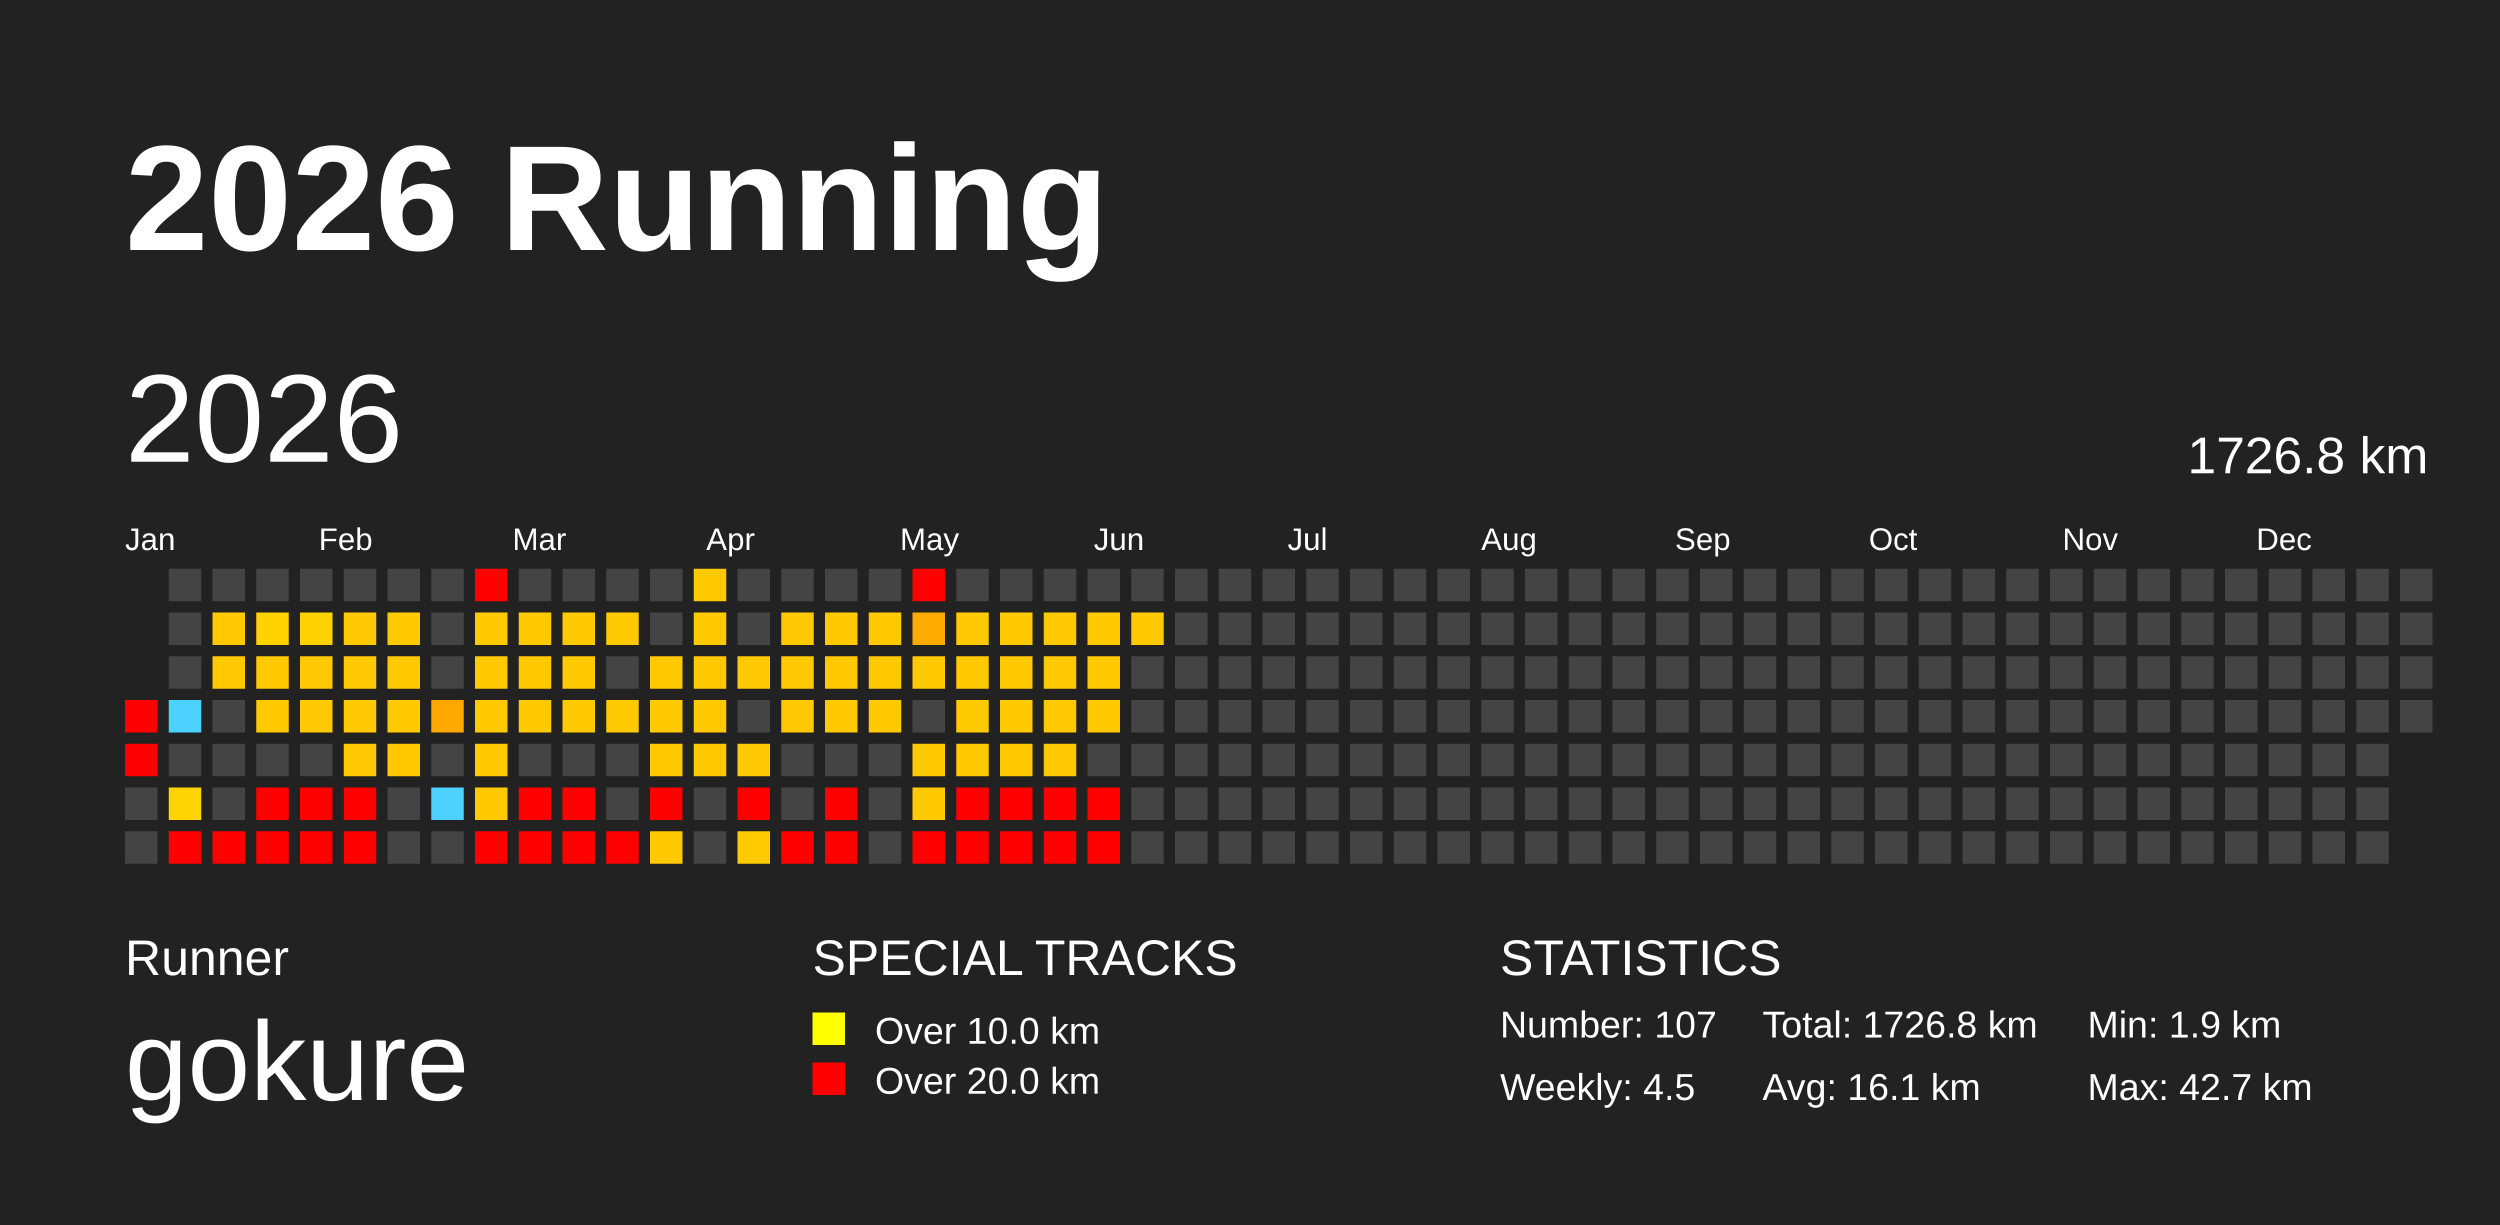
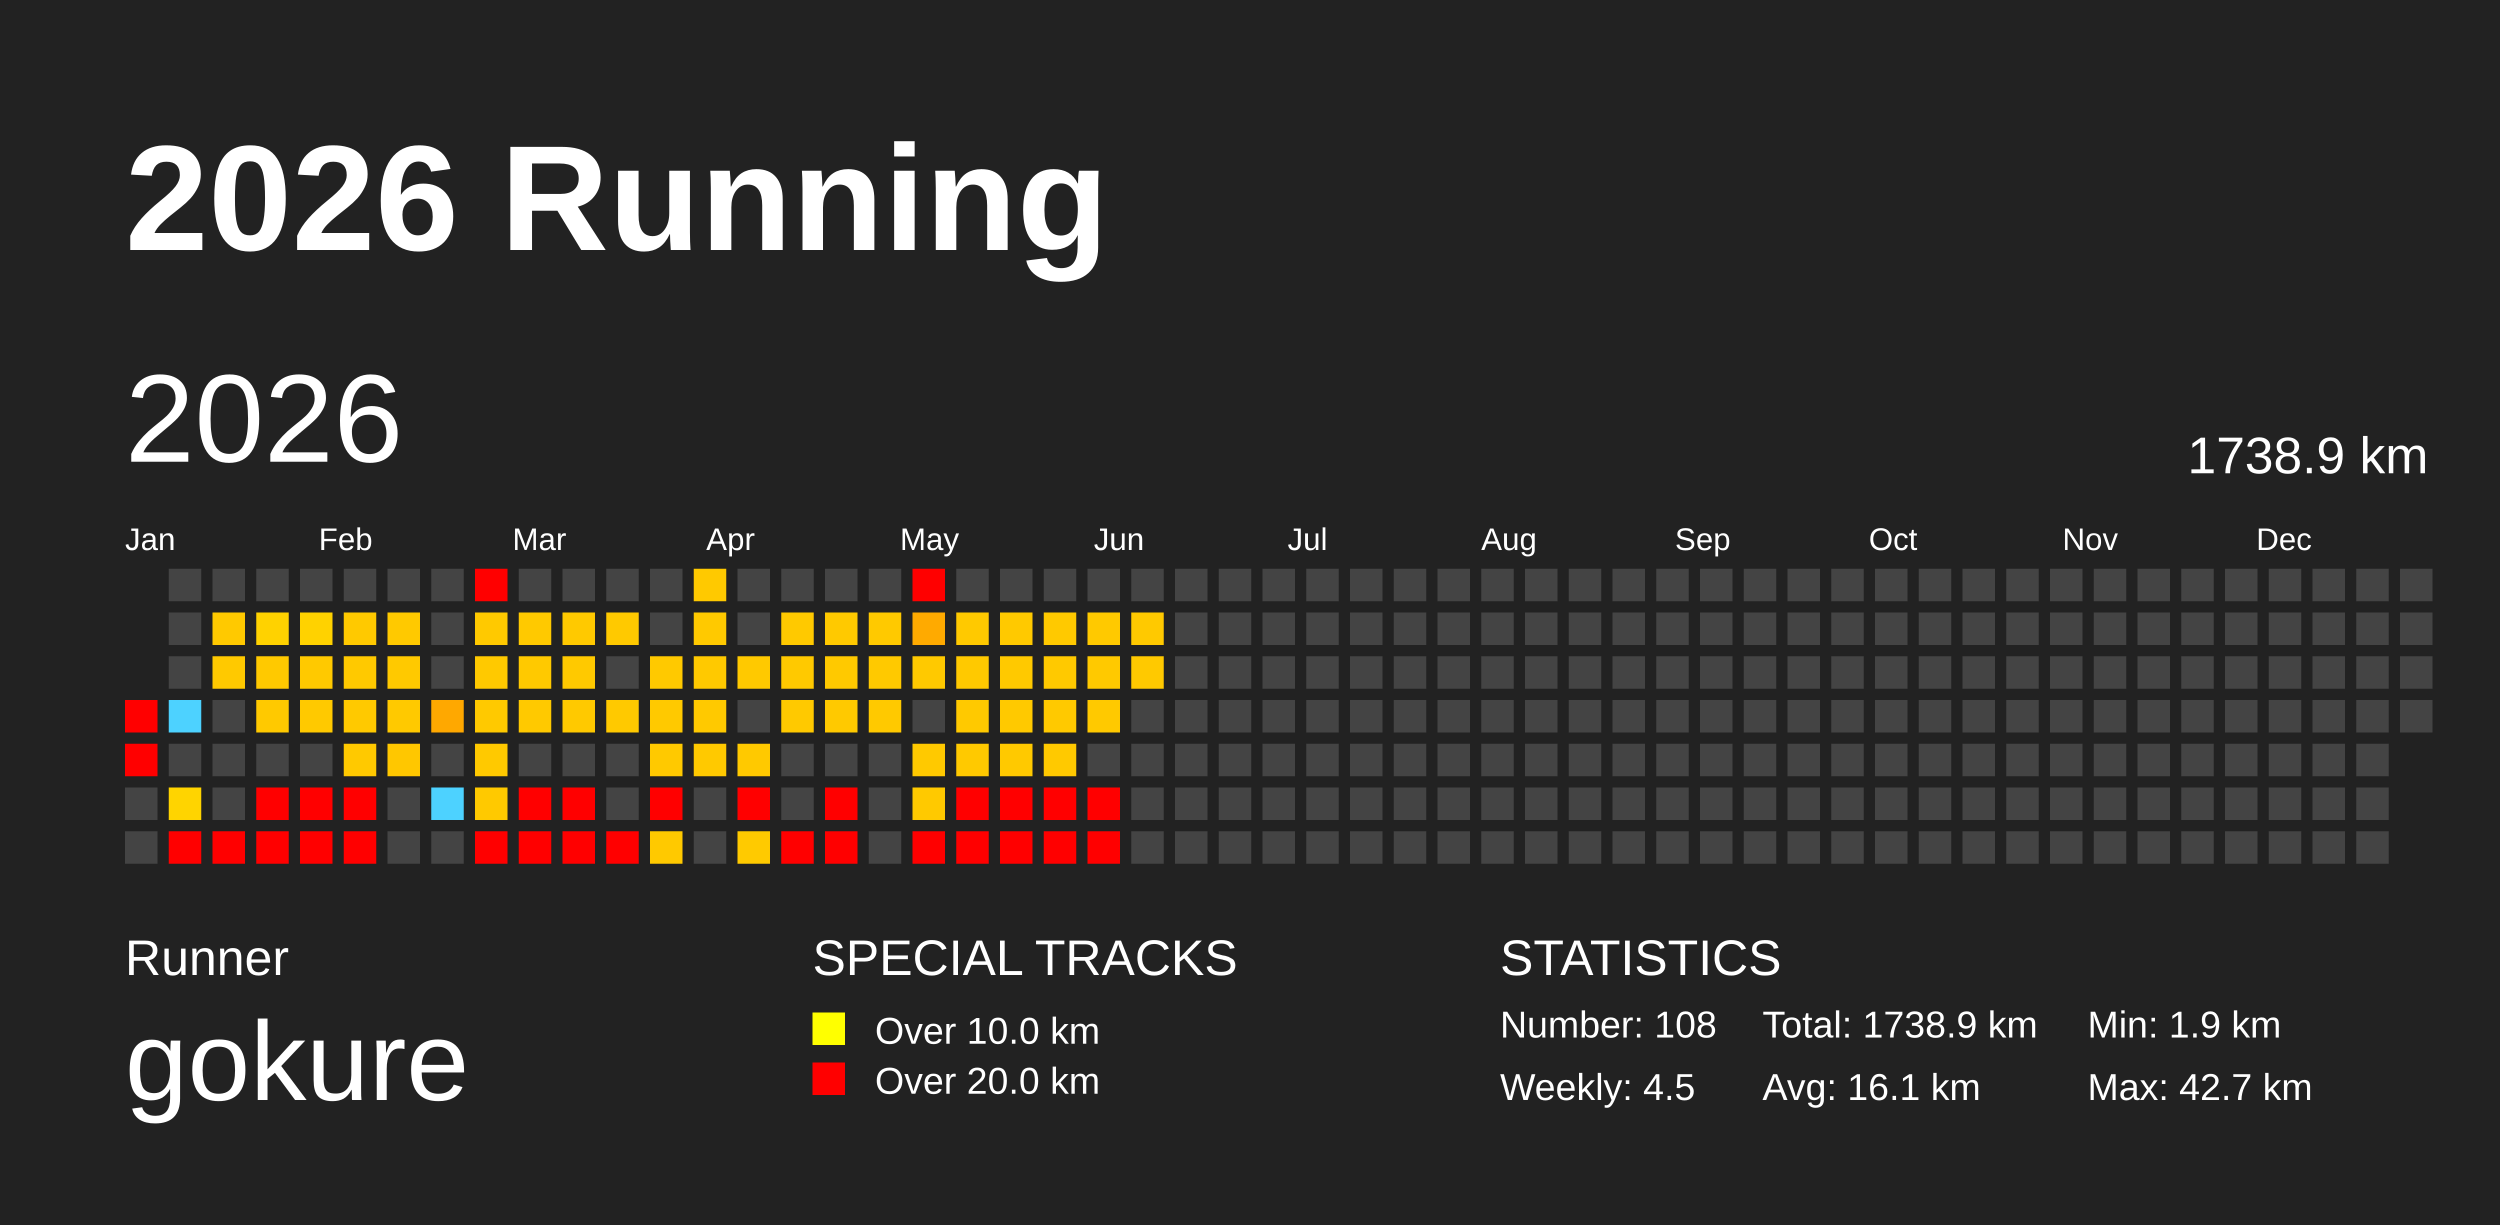
<svg xmlns="http://www.w3.org/2000/svg" baseProfile="full" height="98mm" version="1.1" viewBox="0,0,200,98" width="200mm">
  <defs>
    <pattern height="2" id="indoor-stripe" patternUnits="userSpaceOnUse" width="2">
      <line stroke="white" stroke-opacity="0.45" stroke-width="0.5" x1="0" x2="2" y1="2" y2="0" />
    </pattern>
  </defs>
  <rect fill="#222222" height="98" width="200" x="0" y="0" />
  <text fill="#FFFFFF" style="font-size:12px; font-family:Arial; font-weight:bold;" x="10" y="20">2026 Running</text>
  <text fill="#FFFFFF" style="font-size:4px; font-family:Arial" x="10" y="78">Runner</text>
  <text fill="#FFFFFF" style="font-size:9px; font-family:Arial" x="10" y="88">gokure</text>
  <text fill="#FFFFFF" style="font-size:4px; font-family:Arial" x="65" y="78">SPECIAL TRACKS</text>
  <rect fill="yellow" height="2.6" width="2.6" x="65" y="81" />
  <text fill="#FFFFFF" style="font-size:3px; font-family:Arial" x="70" y="83.5">Over 10.0 km</text>
  <rect fill="red" height="2.6" width="2.6" x="65" y="85" />
  <text fill="#FFFFFF" style="font-size:3px; font-family:Arial" x="70" y="87.5">Over 20.0 km</text>
  <text fill="#FFFFFF" style="font-size:4px; font-family:Arial" x="120" y="78">STATISTICS</text>
-   <text fill="#FFFFFF" style="font-size:3px; font-family:Arial" x="120" y="83">Number: 107</text>
+   <text fill="#FFFFFF" style="font-size:3px; font-family:Arial" x="120" y="83">Number: 108</text>
  <text fill="#FFFFFF" style="font-size:3px; font-family:Arial" x="120" y="88">Weekly: 4.5</text>
-   <text fill="#FFFFFF" style="font-size:3px; font-family:Arial" x="141" y="83">Total: 1726.8 km</text>
+   <text fill="#FFFFFF" style="font-size:3px; font-family:Arial" x="141" y="83">Total: 1738.9 km</text>
  <text fill="#FFFFFF" style="font-size:3px; font-family:Arial" x="141" y="88">Avg: 16.1 km</text>
  <text fill="#FFFFFF" style="font-size:3px; font-family:Arial" x="167" y="83">Min: 1.9 km</text>
  <text fill="#FFFFFF" style="font-size:3px; font-family:Arial" x="167" y="88">Max: 42.7 km</text>
  <text dominant-baseline="hanging" fill="#FFFFFF" style="font-size:10.0px; font-family:Arial;" x="10" y="30">2026</text>
-   <text dominant-baseline="hanging" fill="#FFFFFF" style="font-size:4.125px; font-family:Arial;" x="175" y="35">1726.8 km</text>
+   <text dominant-baseline="hanging" fill="#FFFFFF" style="font-size:4.125px; font-family:Arial;" x="175" y="35">1738.9 km</text>
  <text fill="#FFFFFF" style="font-size:2.5px; font-family:Arial" x="10.0" y="44">Jan</text>
  <text fill="#FFFFFF" style="font-size:2.5px; font-family:Arial" x="25.5" y="44">Feb</text>
  <text fill="#FFFFFF" style="font-size:2.5px; font-family:Arial" x="41.0" y="44">Mar</text>
  <text fill="#FFFFFF" style="font-size:2.5px; font-family:Arial" x="56.5" y="44">Apr</text>
  <text fill="#FFFFFF" style="font-size:2.5px; font-family:Arial" x="72.0" y="44">May</text>
  <text fill="#FFFFFF" style="font-size:2.5px; font-family:Arial" x="87.5" y="44">Jun</text>
  <text fill="#FFFFFF" style="font-size:2.5px; font-family:Arial" x="103.0" y="44">Jul</text>
  <text fill="#FFFFFF" style="font-size:2.5px; font-family:Arial" x="118.5" y="44">Aug</text>
  <text fill="#FFFFFF" style="font-size:2.5px; font-family:Arial" x="134.0" y="44">Sep</text>
  <text fill="#FFFFFF" style="font-size:2.5px; font-family:Arial" x="149.5" y="44">Oct</text>
  <text fill="#FFFFFF" style="font-size:2.5px; font-family:Arial" x="165.0" y="44">Nov</text>
  <text fill="#FFFFFF" style="font-size:2.5px; font-family:Arial" x="180.5" y="44">Dec</text>
  <rect fill="red" height="2.6" width="2.6" x="10.0" y="56.0" />
  <rect fill="red" height="2.6" width="2.6" x="10.0" y="59.5" />
  <rect fill="#444444" height="2.6" width="2.6" x="10.0" y="63.0" />
  <rect fill="#444444" height="2.6" width="2.6" x="10.0" y="66.5" />
  <rect fill="#444444" height="2.6" width="2.6" x="13.5" y="45.5" />
  <rect fill="#444444" height="2.6" width="2.6" x="13.5" y="49.0" />
  <rect fill="#444444" height="2.6" width="2.6" x="13.5" y="52.5" />
  <rect fill="#4dd2ff" height="2.6" width="2.6" x="13.5" y="56.0" />
  <rect fill="#444444" height="2.6" width="2.6" x="13.5" y="59.5" />
  <rect fill="#ffd400" height="2.6" width="2.6" x="13.5" y="63.0" />
  <rect fill="red" height="2.6" width="2.6" x="13.5" y="66.5" />
  <rect fill="#444444" height="2.6" width="2.6" x="17.0" y="45.5" />
  <rect fill="#ffc900" height="2.6" width="2.6" x="17.0" y="49.0" />
  <rect fill="#ffc900" height="2.6" width="2.6" x="17.0" y="52.5" />
  <rect fill="#444444" height="2.6" width="2.6" x="17.0" y="56.0" />
  <rect fill="#444444" height="2.6" width="2.6" x="17.0" y="59.5" />
  <rect fill="#444444" height="2.6" width="2.6" x="17.0" y="63.0" />
  <rect fill="red" height="2.6" width="2.6" x="17.0" y="66.5" />
  <rect fill="#444444" height="2.6" width="2.6" x="20.5" y="45.5" />
  <rect fill="#ffd200" height="2.6" width="2.6" x="20.5" y="49.0" />
  <rect fill="#ffc900" height="2.6" width="2.6" x="20.5" y="52.5" />
  <rect fill="#ffc900" height="2.6" width="2.6" x="20.5" y="56.0" />
  <rect fill="#444444" height="2.6" width="2.6" x="20.5" y="59.5" />
  <rect fill="red" height="2.6" width="2.6" x="20.5" y="63.0" />
  <rect fill="red" height="2.6" width="2.6" x="20.5" y="66.5" />
  <rect fill="#444444" height="2.6" width="2.6" x="24.0" y="45.5" />
  <rect fill="#ffd200" height="2.6" width="2.6" x="24.0" y="49.0" />
  <rect fill="#ffc900" height="2.6" width="2.6" x="24.0" y="52.5" />
  <rect fill="#ffc900" height="2.6" width="2.6" x="24.0" y="56.0" />
  <rect fill="#444444" height="2.6" width="2.6" x="24.0" y="59.5" />
  <rect fill="red" height="2.6" width="2.6" x="24.0" y="63.0" />
  <rect fill="red" height="2.6" width="2.6" x="24.0" y="66.5" />
  <rect fill="#444444" height="2.6" width="2.6" x="27.5" y="45.5" />
  <rect fill="#ffc900" height="2.6" width="2.6" x="27.5" y="49.0" />
  <rect fill="#ffc900" height="2.6" width="2.6" x="27.5" y="52.5" />
  <rect fill="#ffc900" height="2.6" width="2.6" x="27.5" y="56.0" />
  <rect fill="#ffc900" height="2.6" width="2.6" x="27.5" y="59.5" />
  <rect fill="red" height="2.6" width="2.6" x="27.5" y="63.0" />
  <rect fill="red" height="2.6" width="2.6" x="27.5" y="66.5" />
  <rect fill="#444444" height="2.6" width="2.6" x="31.0" y="45.5" />
  <rect fill="#ffc900" height="2.6" width="2.6" x="31.0" y="49.0" />
  <rect fill="#ffc900" height="2.6" width="2.6" x="31.0" y="52.5" />
  <rect fill="#ffc900" height="2.6" width="2.6" x="31.0" y="56.0" />
  <rect fill="#ffc700" height="2.6" width="2.6" x="31.0" y="59.5" />
  <rect fill="#444444" height="2.6" width="2.6" x="31.0" y="63.0" />
  <rect fill="#444444" height="2.6" width="2.6" x="31.0" y="66.5" />
  <rect fill="#444444" height="2.6" width="2.6" x="34.5" y="45.5" />
  <rect fill="#444444" height="2.6" width="2.6" x="34.5" y="49.0" />
  <rect fill="#444444" height="2.6" width="2.6" x="34.5" y="52.5" />
  <rect fill="#ffa800" height="2.6" width="2.6" x="34.5" y="56.0" />
  <rect fill="#444444" height="2.6" width="2.6" x="34.5" y="59.5" />
  <rect fill="#4dd2ff" height="2.6" width="2.6" x="34.5" y="63.0" />
  <rect fill="#444444" height="2.6" width="2.6" x="34.5" y="66.5" />
  <rect fill="red" height="2.6" width="2.6" x="38.0" y="45.5" />
  <rect fill="#ffc900" height="2.6" width="2.6" x="38.0" y="49.0" />
  <rect fill="#ffc900" height="2.6" width="2.6" x="38.0" y="52.5" />
  <rect fill="#ffc900" height="2.6" width="2.6" x="38.0" y="56.0" />
  <rect fill="#ffc900" height="2.6" width="2.6" x="38.0" y="59.5" />
  <rect fill="#ffc900" height="2.6" width="2.6" x="38.0" y="63.0" />
  <rect fill="red" height="2.6" width="2.6" x="38.0" y="66.5" />
  <rect fill="#444444" height="2.6" width="2.6" x="41.5" y="45.5" />
  <rect fill="#ffc900" height="2.6" width="2.6" x="41.5" y="49.0" />
  <rect fill="#ffc900" height="2.6" width="2.6" x="41.5" y="52.5" />
  <rect fill="#ffc900" height="2.6" width="2.6" x="41.5" y="56.0" />
  <rect fill="#444444" height="2.6" width="2.6" x="41.5" y="59.5" />
  <rect fill="red" height="2.6" width="2.6" x="41.5" y="63.0" />
  <rect fill="red" height="2.6" width="2.6" x="41.5" y="66.5" />
  <rect fill="#444444" height="2.6" width="2.6" x="45.0" y="45.5" />
  <rect fill="#ffc900" height="2.6" width="2.6" x="45.0" y="49.0" />
  <rect fill="#ffc900" height="2.6" width="2.6" x="45.0" y="52.5" />
  <rect fill="#ffc900" height="2.6" width="2.6" x="45.0" y="56.0" />
  <rect fill="#444444" height="2.6" width="2.6" x="45.0" y="59.5" />
  <rect fill="red" height="2.6" width="2.6" x="45.0" y="63.0" />
  <rect fill="red" height="2.6" width="2.6" x="45.0" y="66.5" />
  <rect fill="#444444" height="2.6" width="2.6" x="48.5" y="45.5" />
  <rect fill="#ffc900" height="2.6" width="2.6" x="48.5" y="49.0" />
  <rect fill="#444444" height="2.6" width="2.6" x="48.5" y="52.5" />
  <rect fill="#ffc900" height="2.6" width="2.6" x="48.5" y="56.0" />
  <rect fill="#444444" height="2.6" width="2.6" x="48.5" y="59.5" />
  <rect fill="#444444" height="2.6" width="2.6" x="48.5" y="63.0" />
  <rect fill="red" height="2.6" width="2.6" x="48.5" y="66.5" />
  <rect fill="#444444" height="2.6" width="2.6" x="52.0" y="45.5" />
  <rect fill="#444444" height="2.6" width="2.6" x="52.0" y="49.0" />
  <rect fill="#ffc900" height="2.6" width="2.6" x="52.0" y="52.5" />
  <rect fill="#ffc900" height="2.6" width="2.6" x="52.0" y="56.0" />
  <rect fill="#ffc900" height="2.6" width="2.6" x="52.0" y="59.5" />
  <rect fill="red" height="2.6" width="2.6" x="52.0" y="63.0" />
  <rect fill="#ffc900" height="2.6" width="2.6" x="52.0" y="66.5" />
  <rect fill="#ffc900" height="2.6" width="2.6" x="55.5" y="45.5" />
  <rect fill="#ffc900" height="2.6" width="2.6" x="55.5" y="49.0" />
  <rect fill="#ffc900" height="2.6" width="2.6" x="55.5" y="52.5" />
  <rect fill="#ffc900" height="2.6" width="2.6" x="55.5" y="56.0" />
  <rect fill="#ffc900" height="2.6" width="2.6" x="55.5" y="59.5" />
  <rect fill="#444444" height="2.6" width="2.6" x="55.5" y="63.0" />
  <rect fill="#444444" height="2.6" width="2.6" x="55.5" y="66.5" />
  <rect fill="#444444" height="2.6" width="2.6" x="59.0" y="45.5" />
  <rect fill="#444444" height="2.6" width="2.6" x="59.0" y="49.0" />
  <rect fill="#ffc900" height="2.6" width="2.6" x="59.0" y="52.5" />
  <rect fill="#444444" height="2.6" width="2.6" x="59.0" y="56.0" />
  <rect fill="#ffc900" height="2.6" width="2.6" x="59.0" y="59.5" />
  <rect fill="red" height="2.6" width="2.6" x="59.0" y="63.0" />
  <rect fill="#ffca00" height="2.6" width="2.6" x="59.0" y="66.5" />
  <rect fill="#444444" height="2.6" width="2.6" x="62.5" y="45.5" />
  <rect fill="#ffc900" height="2.6" width="2.6" x="62.5" y="49.0" />
  <rect fill="#ffc900" height="2.6" width="2.6" x="62.5" y="52.5" />
  <rect fill="#ffc900" height="2.6" width="2.6" x="62.5" y="56.0" />
  <rect fill="#444444" height="2.6" width="2.6" x="62.5" y="59.5" />
  <rect fill="#444444" height="2.6" width="2.6" x="62.5" y="63.0" />
  <rect fill="red" height="2.6" width="2.6" x="62.5" y="66.5" />
  <rect fill="#444444" height="2.6" width="2.6" x="66.0" y="45.5" />
  <rect fill="#ffc900" height="2.6" width="2.6" x="66.0" y="49.0" />
  <rect fill="#ffc900" height="2.6" width="2.6" x="66.0" y="52.5" />
  <rect fill="#ffc900" height="2.6" width="2.6" x="66.0" y="56.0" />
  <rect fill="#444444" height="2.6" width="2.6" x="66.0" y="59.5" />
  <rect fill="red" height="2.6" width="2.6" x="66.0" y="63.0" />
  <rect fill="red" height="2.6" width="2.6" x="66.0" y="66.5" />
  <rect fill="#444444" height="2.6" width="2.6" x="69.5" y="45.5" />
  <rect fill="#ffc900" height="2.6" width="2.6" x="69.5" y="49.0" />
  <rect fill="#ffc900" height="2.6" width="2.6" x="69.5" y="52.5" />
  <rect fill="#ffc900" height="2.6" width="2.6" x="69.5" y="56.0" />
  <rect fill="#444444" height="2.6" width="2.6" x="69.5" y="59.5" />
  <rect fill="#444444" height="2.6" width="2.6" x="69.5" y="63.0" />
  <rect fill="#444444" height="2.6" width="2.6" x="69.5" y="66.5" />
  <rect fill="red" height="2.6" width="2.6" x="73.0" y="45.5" />
  <rect fill="#ffaa00" height="2.6" width="2.6" x="73.0" y="49.0" />
  <rect fill="#ffc900" height="2.6" width="2.6" x="73.0" y="52.5" />
  <rect fill="#444444" height="2.6" width="2.6" x="73.0" y="56.0" />
  <rect fill="#ffc900" height="2.6" width="2.6" x="73.0" y="59.5" />
  <rect fill="#ffc900" height="2.6" width="2.6" x="73.0" y="63.0" />
  <rect fill="red" height="2.6" width="2.6" x="73.0" y="66.5" />
  <rect fill="#444444" height="2.6" width="2.6" x="76.5" y="45.5" />
  <rect fill="#ffc900" height="2.6" width="2.6" x="76.5" y="49.0" />
  <rect fill="#ffc900" height="2.6" width="2.6" x="76.5" y="52.5" />
  <rect fill="#ffc900" height="2.6" width="2.6" x="76.5" y="56.0" />
  <rect fill="#ffc900" height="2.6" width="2.6" x="76.5" y="59.5" />
  <rect fill="red" height="2.6" width="2.6" x="76.5" y="63.0" />
  <rect fill="red" height="2.6" width="2.6" x="76.5" y="66.5" />
  <rect fill="#444444" height="2.6" width="2.6" x="80.0" y="45.5" />
  <rect fill="#ffc900" height="2.6" width="2.6" x="80.0" y="49.0" />
  <rect fill="#ffc900" height="2.6" width="2.6" x="80.0" y="52.5" />
  <rect fill="#ffc900" height="2.6" width="2.6" x="80.0" y="56.0" />
  <rect fill="#ffc900" height="2.6" width="2.6" x="80.0" y="59.5" />
  <rect fill="red" height="2.6" width="2.6" x="80.0" y="63.0" />
  <rect fill="red" height="2.6" width="2.6" x="80.0" y="66.5" />
  <rect fill="#444444" height="2.6" width="2.6" x="83.5" y="45.5" />
  <rect fill="#ffc900" height="2.6" width="2.6" x="83.5" y="49.0" />
  <rect fill="#ffc900" height="2.6" width="2.6" x="83.5" y="52.5" />
  <rect fill="#ffc900" height="2.6" width="2.6" x="83.5" y="56.0" />
  <rect fill="#ffc900" height="2.6" width="2.6" x="83.5" y="59.5" />
  <rect fill="red" height="2.6" width="2.6" x="83.5" y="63.0" />
  <rect fill="red" height="2.6" width="2.6" x="83.5" y="66.5" />
  <rect fill="#444444" height="2.6" width="2.6" x="87.0" y="45.5" />
  <rect fill="#ffc900" height="2.6" width="2.6" x="87.0" y="49.0" />
  <rect fill="#ffc900" height="2.6" width="2.6" x="87.0" y="52.5" />
  <rect fill="#ffc900" height="2.6" width="2.6" x="87.0" y="56.0" />
  <rect fill="#444444" height="2.6" width="2.6" x="87.0" y="59.5" />
  <rect fill="red" height="2.6" width="2.6" x="87.0" y="63.0" />
  <rect fill="red" height="2.6" width="2.6" x="87.0" y="66.5" />
  <rect fill="#444444" height="2.6" width="2.6" x="90.5" y="45.5" />
  <rect fill="#ffc900" height="2.6" width="2.6" x="90.5" y="49.0" />
-   <rect fill="#444444" height="2.6" width="2.6" x="90.5" y="52.5" />
+   <rect fill="#ffc900" height="2.6" width="2.6" x="90.5" y="52.5" />
  <rect fill="#444444" height="2.6" width="2.6" x="90.5" y="56.0" />
  <rect fill="#444444" height="2.6" width="2.6" x="90.5" y="59.5" />
  <rect fill="#444444" height="2.6" width="2.6" x="90.5" y="63.0" />
  <rect fill="#444444" height="2.6" width="2.6" x="90.5" y="66.5" />
  <rect fill="#444444" height="2.6" width="2.6" x="94.0" y="45.5" />
  <rect fill="#444444" height="2.6" width="2.6" x="94.0" y="49.0" />
  <rect fill="#444444" height="2.6" width="2.6" x="94.0" y="52.5" />
  <rect fill="#444444" height="2.6" width="2.6" x="94.0" y="56.0" />
  <rect fill="#444444" height="2.6" width="2.6" x="94.0" y="59.5" />
  <rect fill="#444444" height="2.6" width="2.6" x="94.0" y="63.0" />
  <rect fill="#444444" height="2.6" width="2.6" x="94.0" y="66.5" />
  <rect fill="#444444" height="2.6" width="2.6" x="97.5" y="45.5" />
  <rect fill="#444444" height="2.6" width="2.6" x="97.5" y="49.0" />
  <rect fill="#444444" height="2.6" width="2.6" x="97.5" y="52.5" />
  <rect fill="#444444" height="2.6" width="2.6" x="97.5" y="56.0" />
  <rect fill="#444444" height="2.6" width="2.6" x="97.5" y="59.5" />
  <rect fill="#444444" height="2.6" width="2.6" x="97.5" y="63.0" />
  <rect fill="#444444" height="2.6" width="2.6" x="97.5" y="66.5" />
  <rect fill="#444444" height="2.6" width="2.6" x="101.0" y="45.5" />
  <rect fill="#444444" height="2.6" width="2.6" x="101.0" y="49.0" />
  <rect fill="#444444" height="2.6" width="2.6" x="101.0" y="52.5" />
  <rect fill="#444444" height="2.6" width="2.6" x="101.0" y="56.0" />
  <rect fill="#444444" height="2.6" width="2.6" x="101.0" y="59.5" />
  <rect fill="#444444" height="2.6" width="2.6" x="101.0" y="63.0" />
  <rect fill="#444444" height="2.6" width="2.6" x="101.0" y="66.5" />
  <rect fill="#444444" height="2.6" width="2.6" x="104.5" y="45.5" />
  <rect fill="#444444" height="2.6" width="2.6" x="104.5" y="49.0" />
  <rect fill="#444444" height="2.6" width="2.6" x="104.5" y="52.5" />
  <rect fill="#444444" height="2.6" width="2.6" x="104.5" y="56.0" />
  <rect fill="#444444" height="2.6" width="2.6" x="104.5" y="59.5" />
  <rect fill="#444444" height="2.6" width="2.6" x="104.5" y="63.0" />
  <rect fill="#444444" height="2.6" width="2.6" x="104.5" y="66.5" />
  <rect fill="#444444" height="2.6" width="2.6" x="108.0" y="45.5" />
  <rect fill="#444444" height="2.6" width="2.6" x="108.0" y="49.0" />
  <rect fill="#444444" height="2.6" width="2.6" x="108.0" y="52.5" />
  <rect fill="#444444" height="2.6" width="2.6" x="108.0" y="56.0" />
  <rect fill="#444444" height="2.6" width="2.6" x="108.0" y="59.5" />
  <rect fill="#444444" height="2.6" width="2.6" x="108.0" y="63.0" />
  <rect fill="#444444" height="2.6" width="2.6" x="108.0" y="66.5" />
  <rect fill="#444444" height="2.6" width="2.6" x="111.5" y="45.5" />
  <rect fill="#444444" height="2.6" width="2.6" x="111.5" y="49.0" />
  <rect fill="#444444" height="2.6" width="2.6" x="111.5" y="52.5" />
  <rect fill="#444444" height="2.6" width="2.6" x="111.5" y="56.0" />
  <rect fill="#444444" height="2.6" width="2.6" x="111.5" y="59.5" />
  <rect fill="#444444" height="2.6" width="2.6" x="111.5" y="63.0" />
  <rect fill="#444444" height="2.6" width="2.6" x="111.5" y="66.5" />
  <rect fill="#444444" height="2.6" width="2.6" x="115.0" y="45.5" />
  <rect fill="#444444" height="2.6" width="2.6" x="115.0" y="49.0" />
  <rect fill="#444444" height="2.6" width="2.6" x="115.0" y="52.5" />
  <rect fill="#444444" height="2.6" width="2.6" x="115.0" y="56.0" />
  <rect fill="#444444" height="2.6" width="2.6" x="115.0" y="59.5" />
  <rect fill="#444444" height="2.6" width="2.6" x="115.0" y="63.0" />
  <rect fill="#444444" height="2.6" width="2.6" x="115.0" y="66.5" />
  <rect fill="#444444" height="2.6" width="2.6" x="118.5" y="45.5" />
  <rect fill="#444444" height="2.6" width="2.6" x="118.5" y="49.0" />
  <rect fill="#444444" height="2.6" width="2.6" x="118.5" y="52.5" />
  <rect fill="#444444" height="2.6" width="2.6" x="118.5" y="56.0" />
  <rect fill="#444444" height="2.6" width="2.6" x="118.5" y="59.5" />
  <rect fill="#444444" height="2.6" width="2.6" x="118.5" y="63.0" />
  <rect fill="#444444" height="2.6" width="2.6" x="118.5" y="66.5" />
  <rect fill="#444444" height="2.6" width="2.6" x="122.0" y="45.5" />
  <rect fill="#444444" height="2.6" width="2.6" x="122.0" y="49.0" />
  <rect fill="#444444" height="2.6" width="2.6" x="122.0" y="52.5" />
  <rect fill="#444444" height="2.6" width="2.6" x="122.0" y="56.0" />
  <rect fill="#444444" height="2.6" width="2.6" x="122.0" y="59.5" />
  <rect fill="#444444" height="2.6" width="2.6" x="122.0" y="63.0" />
  <rect fill="#444444" height="2.6" width="2.6" x="122.0" y="66.5" />
  <rect fill="#444444" height="2.6" width="2.6" x="125.5" y="45.5" />
  <rect fill="#444444" height="2.6" width="2.6" x="125.5" y="49.0" />
  <rect fill="#444444" height="2.6" width="2.6" x="125.5" y="52.5" />
  <rect fill="#444444" height="2.6" width="2.6" x="125.5" y="56.0" />
  <rect fill="#444444" height="2.6" width="2.6" x="125.5" y="59.5" />
  <rect fill="#444444" height="2.6" width="2.6" x="125.5" y="63.0" />
  <rect fill="#444444" height="2.6" width="2.6" x="125.5" y="66.5" />
  <rect fill="#444444" height="2.6" width="2.6" x="129.0" y="45.5" />
  <rect fill="#444444" height="2.6" width="2.6" x="129.0" y="49.0" />
  <rect fill="#444444" height="2.6" width="2.6" x="129.0" y="52.5" />
  <rect fill="#444444" height="2.6" width="2.6" x="129.0" y="56.0" />
  <rect fill="#444444" height="2.6" width="2.6" x="129.0" y="59.5" />
  <rect fill="#444444" height="2.6" width="2.6" x="129.0" y="63.0" />
  <rect fill="#444444" height="2.6" width="2.6" x="129.0" y="66.5" />
  <rect fill="#444444" height="2.6" width="2.6" x="132.5" y="45.5" />
  <rect fill="#444444" height="2.6" width="2.6" x="132.5" y="49.0" />
  <rect fill="#444444" height="2.6" width="2.6" x="132.5" y="52.5" />
  <rect fill="#444444" height="2.6" width="2.6" x="132.5" y="56.0" />
  <rect fill="#444444" height="2.6" width="2.6" x="132.5" y="59.5" />
  <rect fill="#444444" height="2.6" width="2.6" x="132.5" y="63.0" />
  <rect fill="#444444" height="2.6" width="2.6" x="132.5" y="66.5" />
  <rect fill="#444444" height="2.6" width="2.6" x="136.0" y="45.5" />
  <rect fill="#444444" height="2.6" width="2.6" x="136.0" y="49.0" />
  <rect fill="#444444" height="2.6" width="2.6" x="136.0" y="52.5" />
  <rect fill="#444444" height="2.6" width="2.6" x="136.0" y="56.0" />
  <rect fill="#444444" height="2.6" width="2.6" x="136.0" y="59.5" />
  <rect fill="#444444" height="2.6" width="2.6" x="136.0" y="63.0" />
  <rect fill="#444444" height="2.6" width="2.6" x="136.0" y="66.5" />
  <rect fill="#444444" height="2.6" width="2.6" x="139.5" y="45.5" />
  <rect fill="#444444" height="2.6" width="2.6" x="139.5" y="49.0" />
  <rect fill="#444444" height="2.6" width="2.6" x="139.5" y="52.5" />
  <rect fill="#444444" height="2.6" width="2.6" x="139.5" y="56.0" />
  <rect fill="#444444" height="2.6" width="2.6" x="139.5" y="59.5" />
  <rect fill="#444444" height="2.6" width="2.6" x="139.5" y="63.0" />
  <rect fill="#444444" height="2.6" width="2.6" x="139.5" y="66.5" />
  <rect fill="#444444" height="2.6" width="2.6" x="143.0" y="45.5" />
  <rect fill="#444444" height="2.6" width="2.6" x="143.0" y="49.0" />
  <rect fill="#444444" height="2.6" width="2.6" x="143.0" y="52.5" />
  <rect fill="#444444" height="2.6" width="2.6" x="143.0" y="56.0" />
  <rect fill="#444444" height="2.6" width="2.6" x="143.0" y="59.5" />
  <rect fill="#444444" height="2.6" width="2.6" x="143.0" y="63.0" />
  <rect fill="#444444" height="2.6" width="2.6" x="143.0" y="66.5" />
  <rect fill="#444444" height="2.6" width="2.6" x="146.5" y="45.5" />
  <rect fill="#444444" height="2.6" width="2.6" x="146.5" y="49.0" />
  <rect fill="#444444" height="2.6" width="2.6" x="146.5" y="52.5" />
  <rect fill="#444444" height="2.6" width="2.6" x="146.5" y="56.0" />
  <rect fill="#444444" height="2.6" width="2.6" x="146.5" y="59.5" />
  <rect fill="#444444" height="2.6" width="2.6" x="146.5" y="63.0" />
  <rect fill="#444444" height="2.6" width="2.6" x="146.5" y="66.5" />
  <rect fill="#444444" height="2.6" width="2.6" x="150.0" y="45.5" />
  <rect fill="#444444" height="2.6" width="2.6" x="150.0" y="49.0" />
  <rect fill="#444444" height="2.6" width="2.6" x="150.0" y="52.5" />
  <rect fill="#444444" height="2.6" width="2.6" x="150.0" y="56.0" />
  <rect fill="#444444" height="2.6" width="2.6" x="150.0" y="59.5" />
  <rect fill="#444444" height="2.6" width="2.6" x="150.0" y="63.0" />
  <rect fill="#444444" height="2.6" width="2.6" x="150.0" y="66.5" />
  <rect fill="#444444" height="2.6" width="2.6" x="153.5" y="45.5" />
  <rect fill="#444444" height="2.6" width="2.6" x="153.5" y="49.0" />
  <rect fill="#444444" height="2.6" width="2.6" x="153.5" y="52.5" />
  <rect fill="#444444" height="2.6" width="2.6" x="153.5" y="56.0" />
  <rect fill="#444444" height="2.6" width="2.6" x="153.5" y="59.5" />
  <rect fill="#444444" height="2.6" width="2.6" x="153.5" y="63.0" />
  <rect fill="#444444" height="2.6" width="2.6" x="153.5" y="66.5" />
  <rect fill="#444444" height="2.6" width="2.6" x="157.0" y="45.5" />
  <rect fill="#444444" height="2.6" width="2.6" x="157.0" y="49.0" />
  <rect fill="#444444" height="2.6" width="2.6" x="157.0" y="52.5" />
  <rect fill="#444444" height="2.6" width="2.6" x="157.0" y="56.0" />
  <rect fill="#444444" height="2.6" width="2.6" x="157.0" y="59.5" />
  <rect fill="#444444" height="2.6" width="2.6" x="157.0" y="63.0" />
  <rect fill="#444444" height="2.6" width="2.6" x="157.0" y="66.5" />
  <rect fill="#444444" height="2.6" width="2.6" x="160.5" y="45.5" />
  <rect fill="#444444" height="2.6" width="2.6" x="160.5" y="49.0" />
  <rect fill="#444444" height="2.6" width="2.6" x="160.5" y="52.5" />
  <rect fill="#444444" height="2.6" width="2.6" x="160.5" y="56.0" />
  <rect fill="#444444" height="2.6" width="2.6" x="160.5" y="59.5" />
  <rect fill="#444444" height="2.6" width="2.6" x="160.5" y="63.0" />
  <rect fill="#444444" height="2.6" width="2.6" x="160.5" y="66.5" />
  <rect fill="#444444" height="2.6" width="2.6" x="164.0" y="45.5" />
  <rect fill="#444444" height="2.6" width="2.6" x="164.0" y="49.0" />
  <rect fill="#444444" height="2.6" width="2.6" x="164.0" y="52.5" />
  <rect fill="#444444" height="2.6" width="2.6" x="164.0" y="56.0" />
  <rect fill="#444444" height="2.6" width="2.6" x="164.0" y="59.5" />
  <rect fill="#444444" height="2.6" width="2.6" x="164.0" y="63.0" />
  <rect fill="#444444" height="2.6" width="2.6" x="164.0" y="66.5" />
  <rect fill="#444444" height="2.6" width="2.6" x="167.5" y="45.5" />
  <rect fill="#444444" height="2.6" width="2.6" x="167.5" y="49.0" />
  <rect fill="#444444" height="2.6" width="2.6" x="167.5" y="52.5" />
  <rect fill="#444444" height="2.6" width="2.6" x="167.5" y="56.0" />
  <rect fill="#444444" height="2.6" width="2.6" x="167.5" y="59.5" />
  <rect fill="#444444" height="2.6" width="2.6" x="167.5" y="63.0" />
  <rect fill="#444444" height="2.6" width="2.6" x="167.5" y="66.5" />
  <rect fill="#444444" height="2.6" width="2.6" x="171.0" y="45.5" />
  <rect fill="#444444" height="2.6" width="2.6" x="171.0" y="49.0" />
  <rect fill="#444444" height="2.6" width="2.6" x="171.0" y="52.5" />
  <rect fill="#444444" height="2.6" width="2.6" x="171.0" y="56.0" />
  <rect fill="#444444" height="2.6" width="2.6" x="171.0" y="59.5" />
  <rect fill="#444444" height="2.6" width="2.6" x="171.0" y="63.0" />
  <rect fill="#444444" height="2.6" width="2.6" x="171.0" y="66.5" />
  <rect fill="#444444" height="2.6" width="2.6" x="174.5" y="45.5" />
  <rect fill="#444444" height="2.6" width="2.6" x="174.5" y="49.0" />
  <rect fill="#444444" height="2.6" width="2.6" x="174.5" y="52.5" />
  <rect fill="#444444" height="2.6" width="2.6" x="174.5" y="56.0" />
  <rect fill="#444444" height="2.6" width="2.6" x="174.5" y="59.5" />
  <rect fill="#444444" height="2.6" width="2.6" x="174.5" y="63.0" />
  <rect fill="#444444" height="2.6" width="2.6" x="174.5" y="66.5" />
  <rect fill="#444444" height="2.6" width="2.6" x="178.0" y="45.5" />
  <rect fill="#444444" height="2.6" width="2.6" x="178.0" y="49.0" />
  <rect fill="#444444" height="2.6" width="2.6" x="178.0" y="52.5" />
  <rect fill="#444444" height="2.6" width="2.6" x="178.0" y="56.0" />
  <rect fill="#444444" height="2.6" width="2.6" x="178.0" y="59.5" />
  <rect fill="#444444" height="2.6" width="2.6" x="178.0" y="63.0" />
  <rect fill="#444444" height="2.6" width="2.6" x="178.0" y="66.5" />
  <rect fill="#444444" height="2.6" width="2.6" x="181.5" y="45.5" />
  <rect fill="#444444" height="2.6" width="2.6" x="181.5" y="49.0" />
  <rect fill="#444444" height="2.6" width="2.6" x="181.5" y="52.5" />
  <rect fill="#444444" height="2.6" width="2.6" x="181.5" y="56.0" />
  <rect fill="#444444" height="2.6" width="2.6" x="181.5" y="59.5" />
  <rect fill="#444444" height="2.6" width="2.6" x="181.5" y="63.0" />
  <rect fill="#444444" height="2.6" width="2.6" x="181.5" y="66.5" />
  <rect fill="#444444" height="2.6" width="2.6" x="185.0" y="45.5" />
  <rect fill="#444444" height="2.6" width="2.6" x="185.0" y="49.0" />
  <rect fill="#444444" height="2.6" width="2.6" x="185.0" y="52.5" />
  <rect fill="#444444" height="2.6" width="2.6" x="185.0" y="56.0" />
  <rect fill="#444444" height="2.6" width="2.6" x="185.0" y="59.5" />
  <rect fill="#444444" height="2.6" width="2.6" x="185.0" y="63.0" />
  <rect fill="#444444" height="2.6" width="2.6" x="185.0" y="66.5" />
  <rect fill="#444444" height="2.6" width="2.6" x="188.5" y="45.5" />
  <rect fill="#444444" height="2.6" width="2.6" x="188.5" y="49.0" />
  <rect fill="#444444" height="2.6" width="2.6" x="188.5" y="52.5" />
  <rect fill="#444444" height="2.6" width="2.6" x="188.5" y="56.0" />
  <rect fill="#444444" height="2.6" width="2.6" x="188.5" y="59.5" />
  <rect fill="#444444" height="2.6" width="2.6" x="188.5" y="63.0" />
  <rect fill="#444444" height="2.6" width="2.6" x="188.5" y="66.5" />
  <rect fill="#444444" height="2.6" width="2.6" x="192.0" y="45.5" />
  <rect fill="#444444" height="2.6" width="2.6" x="192.0" y="49.0" />
  <rect fill="#444444" height="2.6" width="2.6" x="192.0" y="52.5" />
  <rect fill="#444444" height="2.6" width="2.6" x="192.0" y="56.0" />
</svg>
